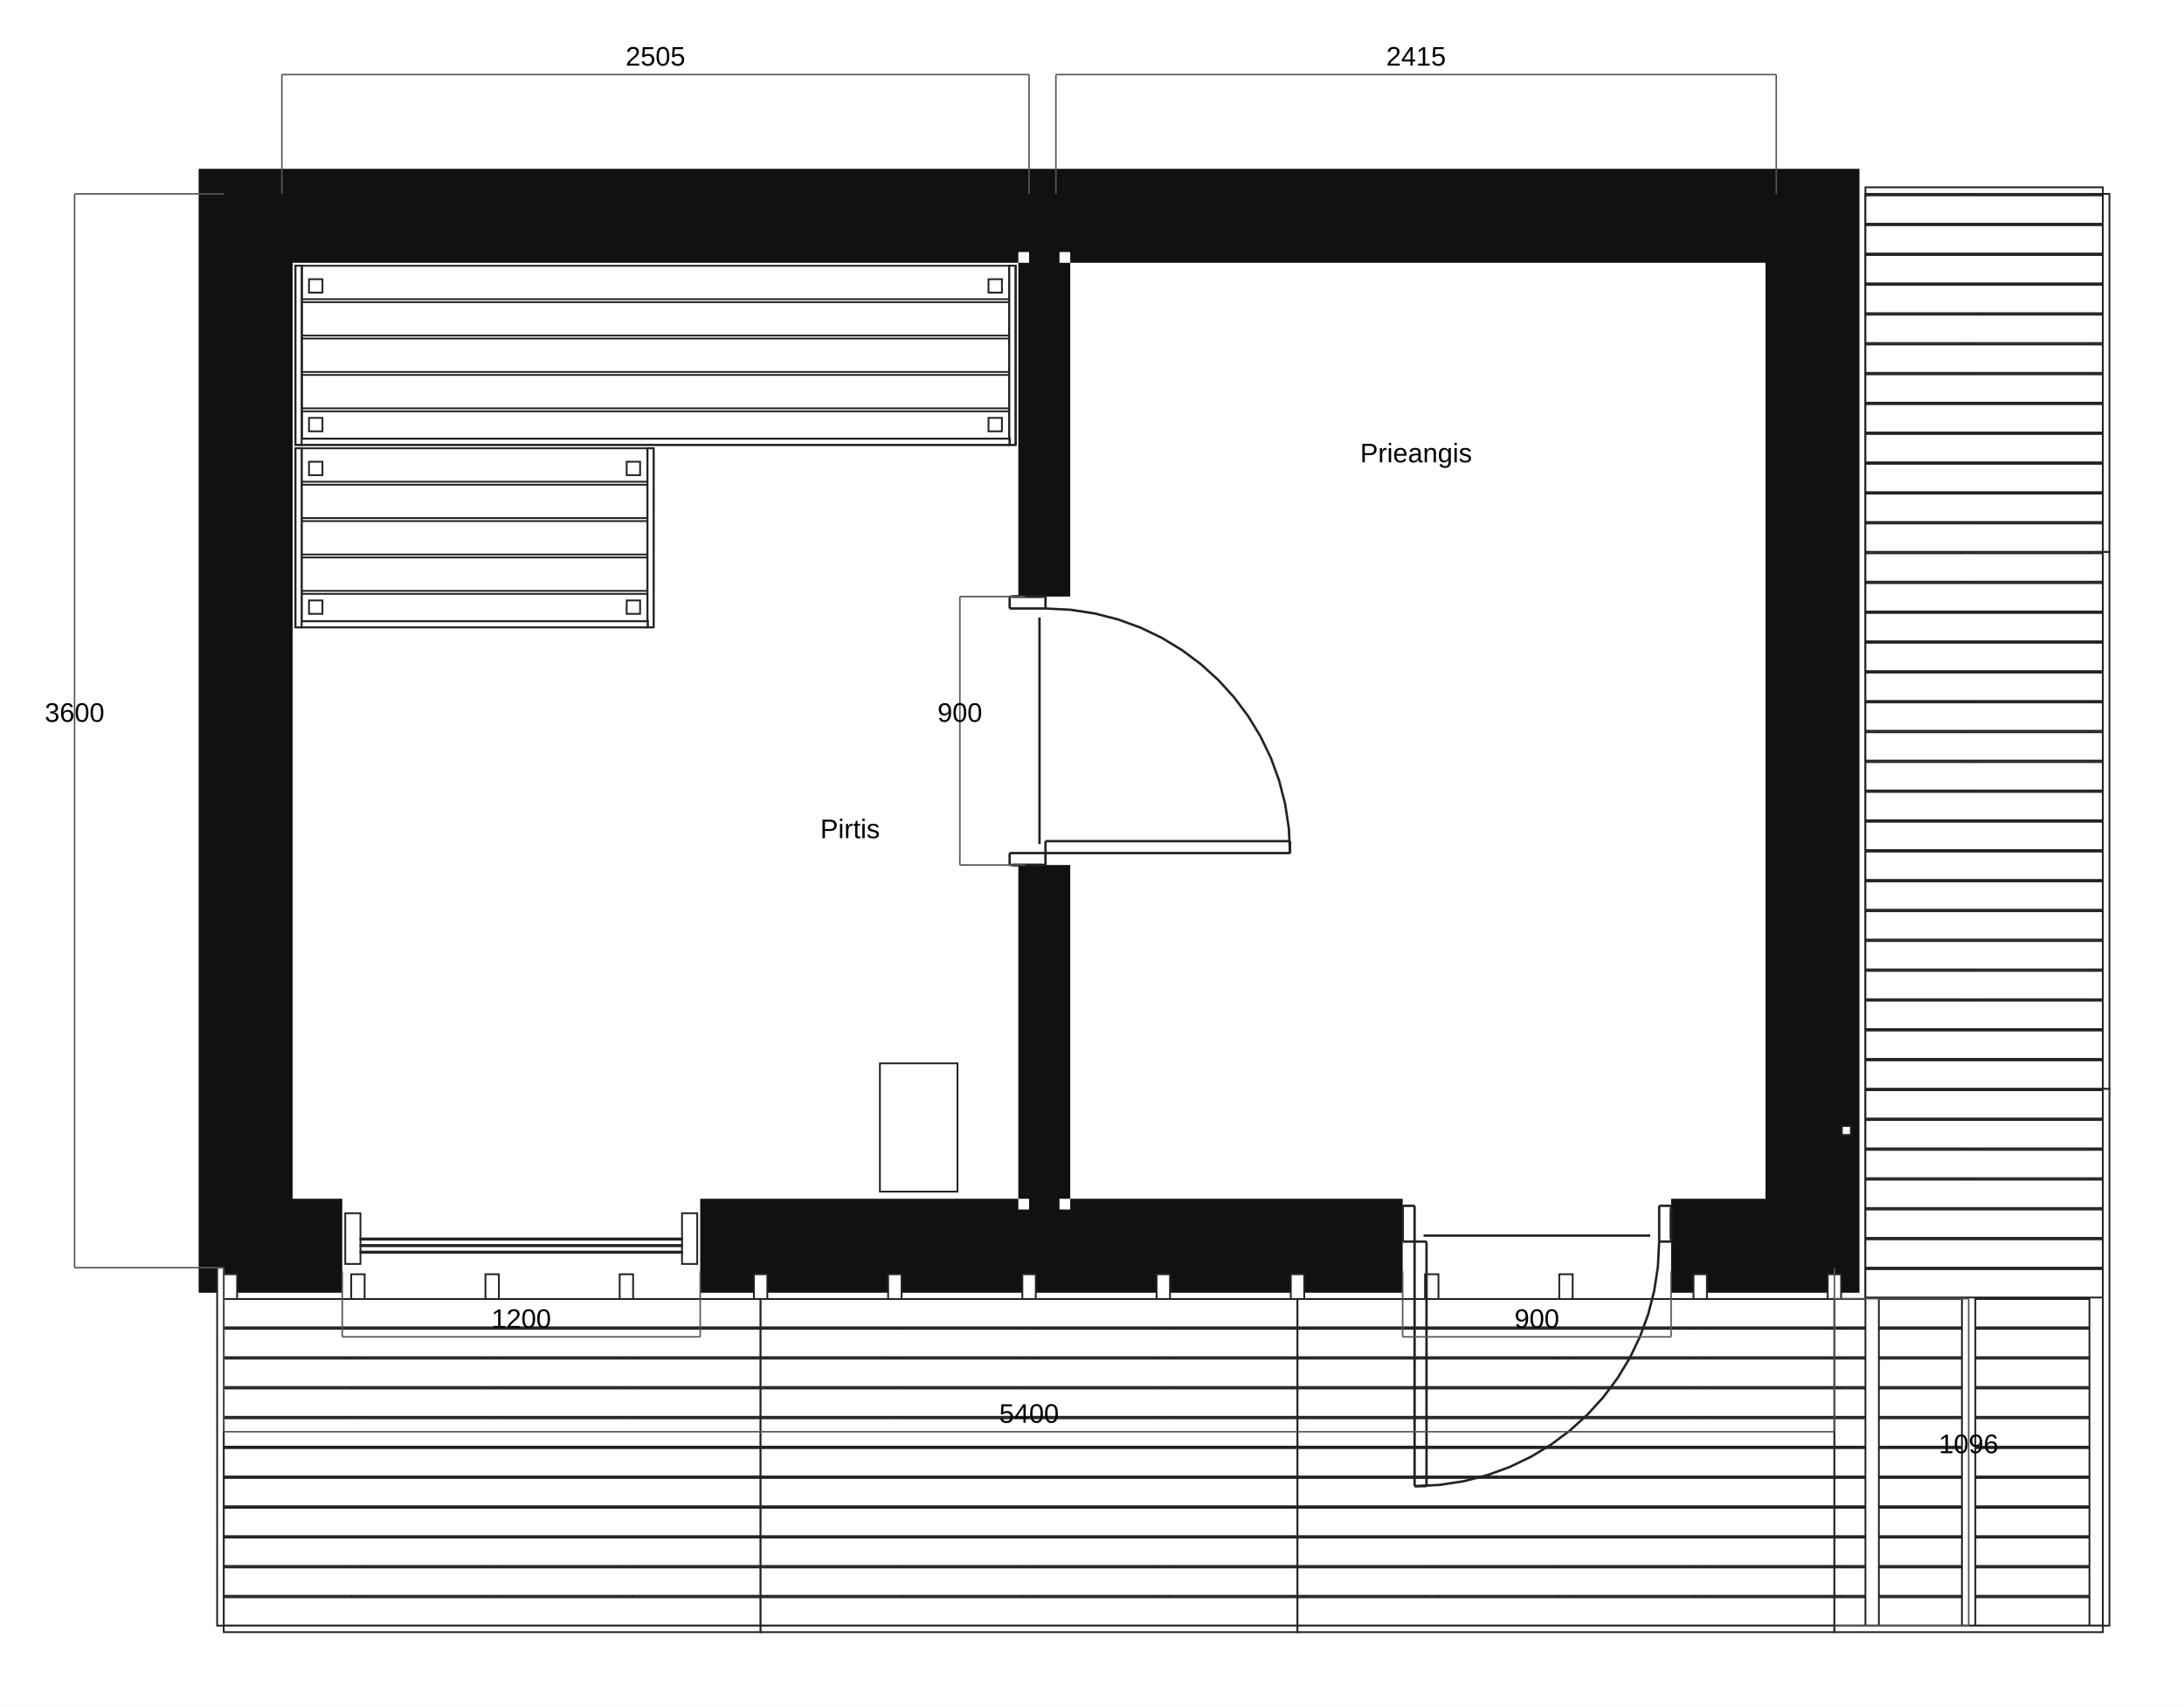
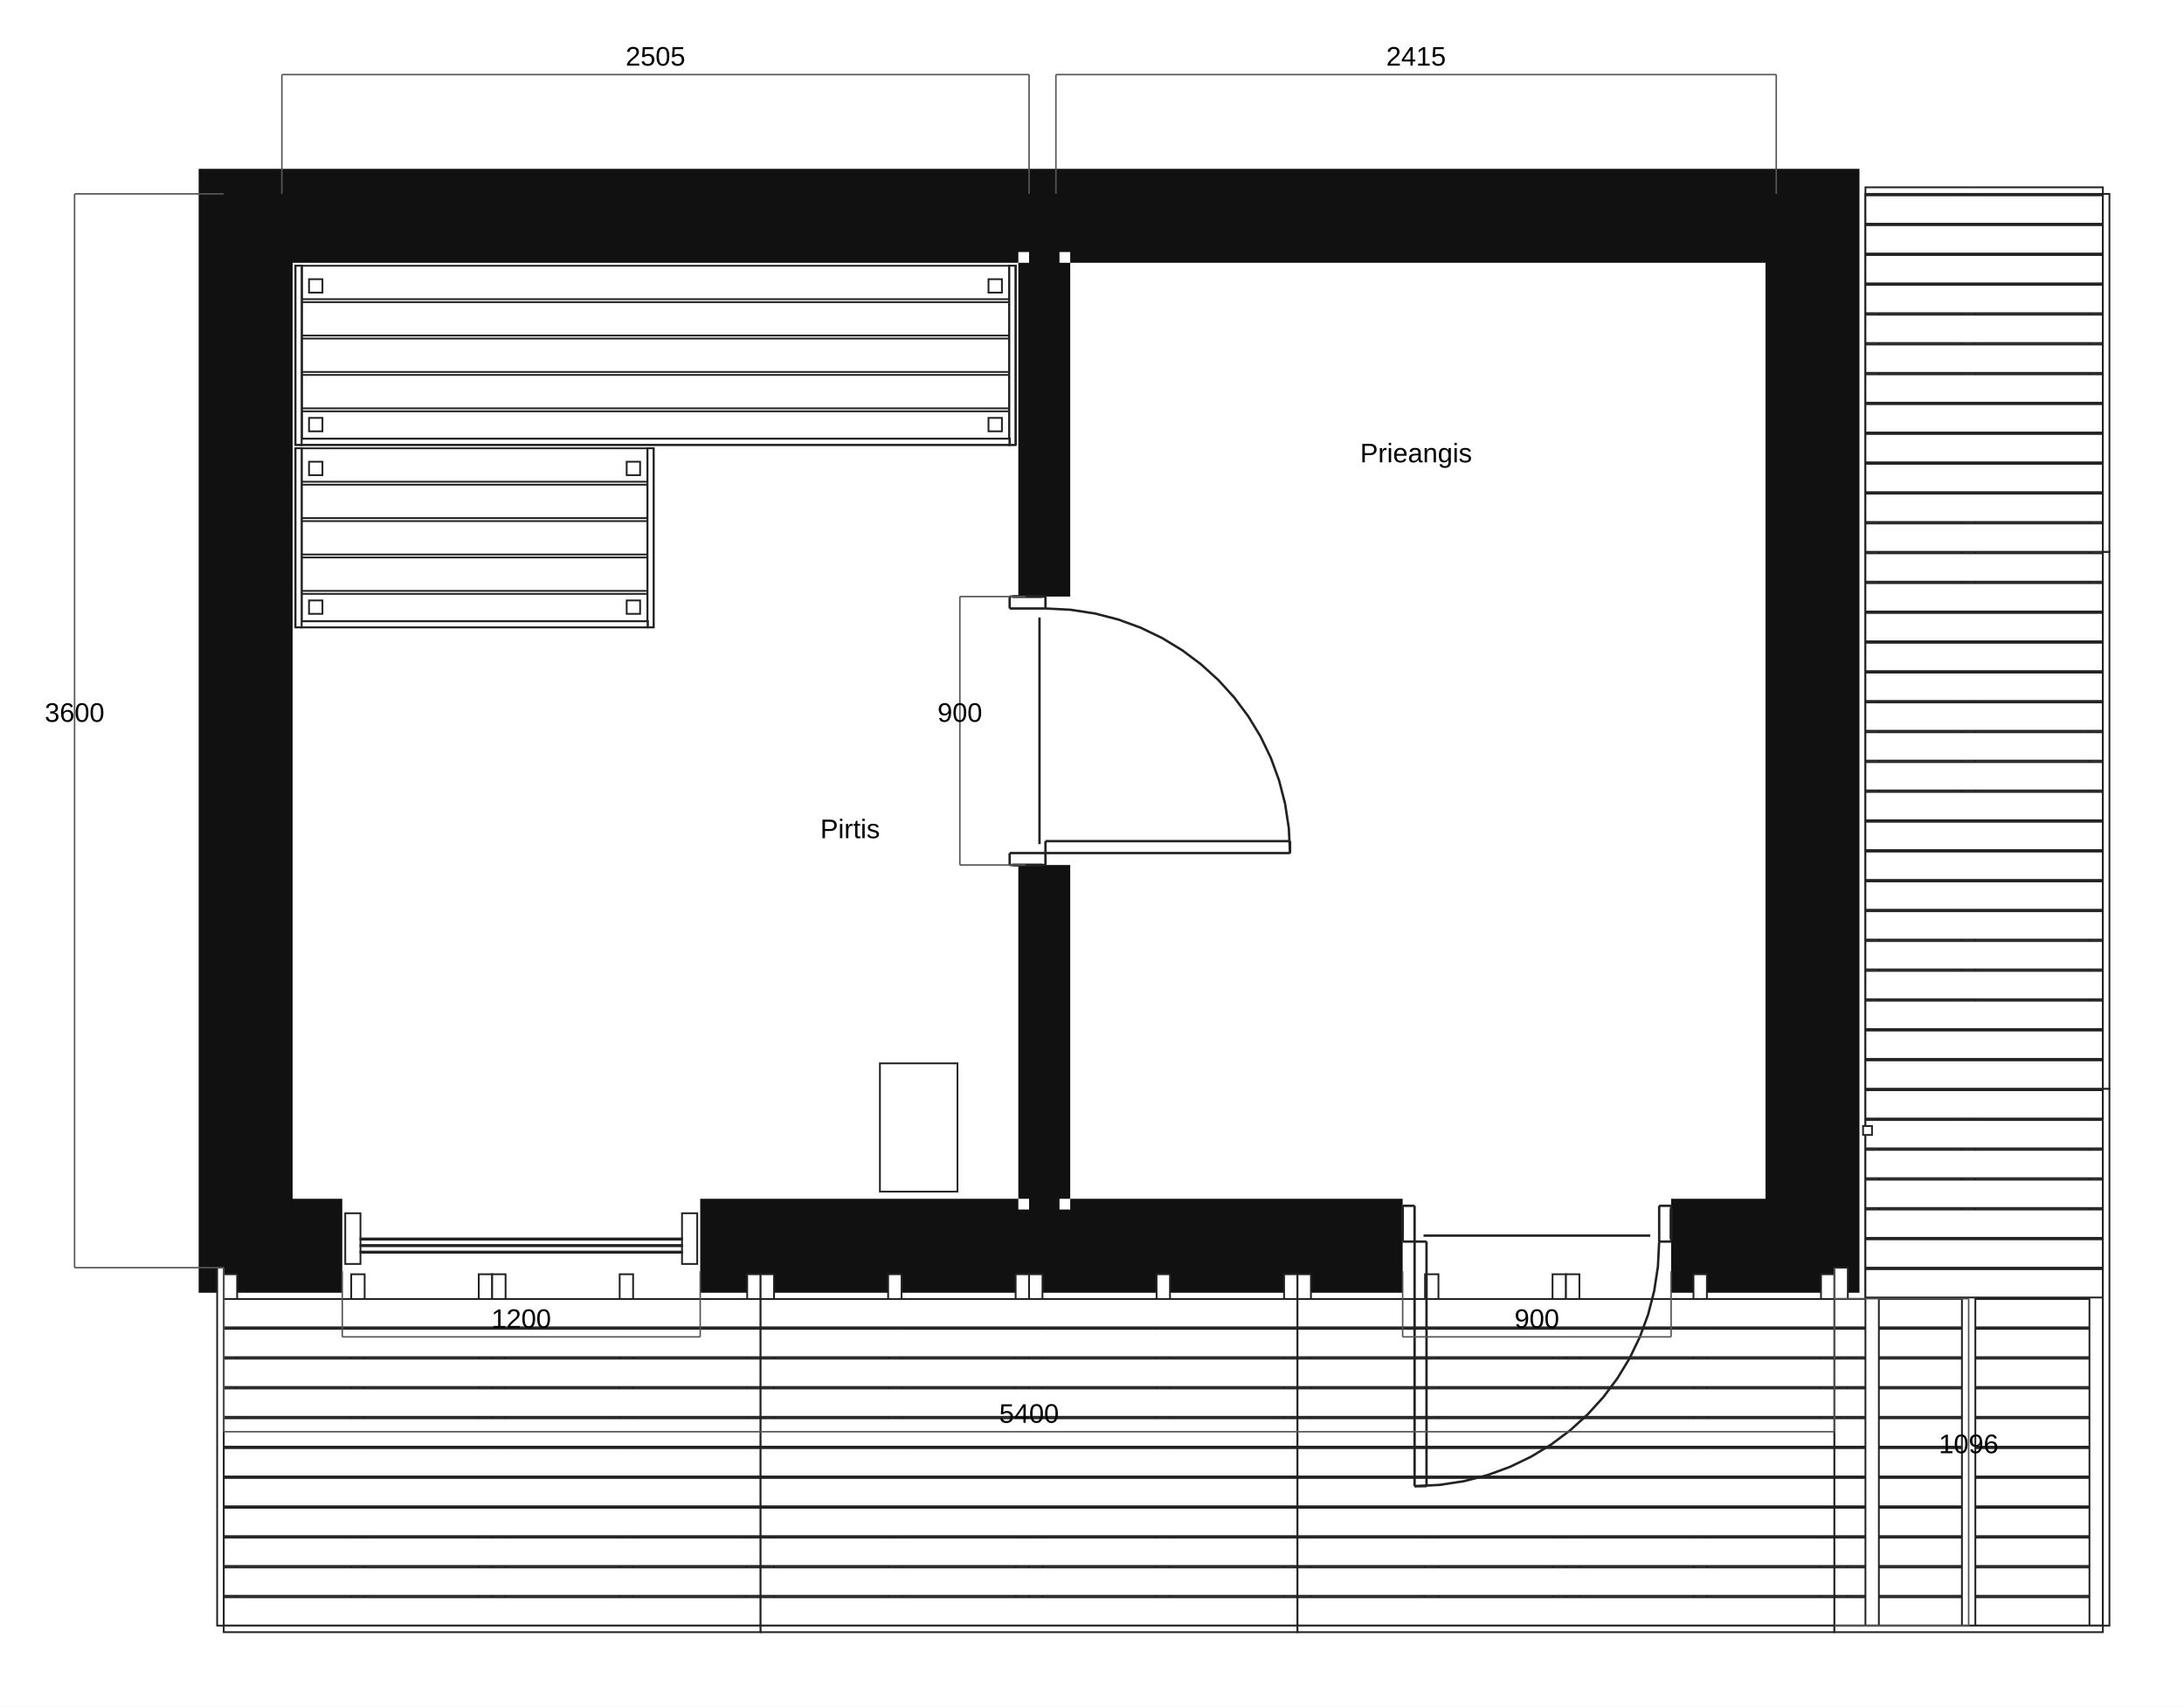
<svg xmlns="http://www.w3.org/2000/svg" viewBox="-750 -4250 7322 5722">
  <rect x="-750" y="-4250" width="7322" height="5722" fill="white" />
  <path d="M-84,84 L397.5,84 L397.5,-231 L231,-231 L231,-3369 L2664.0,-3369 L2664.0,-2250.0 L2838,-2250.0 L2838,-3369 L2802,-3369 L2802,-3405 L2838,-3405 L2838,-3369 L5169.0,-3369 L5169.0,-231 L4852.5,-231 L4852.5,84 L5484.0,84 L5484.0,-3684 L-84,-3684 Z M1597.5,84 L3952.5,84 L3952.5,-231 L2838,-231 L2838,-195 L2802,-195 L2802,-231 L2838,-231 L2838,-1350.0 L2664.0,-1350.0 L2664.0,-231 L1597.5,-231 Z M2664.0,-195 L2664.0,-231 L2700,-231 L2700,-195 Z M2664.0,-3369 L2664.0,-3405 L2700,-3405 L2700,-3369 Z" fill="#111" fill-rule="evenodd" />
  <polygon points="0,1200 45,1200 45,22 0,22" fill="#ffffff" stroke="#222" stroke-width="6" />
  <polygon points="427.5,1200 472.5,1200 472.5,22 427.5,22" fill="#ffffff" stroke="#222" stroke-width="6" />
-   <polygon points="877.5,1200 922.5,1200 922.5,22 877.5,22" fill="#ffffff" stroke="#222" stroke-width="6" />
+   <polygon points="855,1200 900,1200 900,22 855,22" fill="#ffffff" stroke="#222" stroke-width="6" />
+   <polygon points="900,1200 945,1200 945,22 900,22" fill="#ffffff" stroke="#222" stroke-width="6" />
  <polygon points="1327.5,1200 1372.5,1200 1372.5,22 1327.5,22" fill="#ffffff" stroke="#222" stroke-width="6" />
-   <polygon points="1777.5,1200 1822.5,1200 1822.5,22 1777.5,22" fill="#ffffff" stroke="#222" stroke-width="6" />
+   <polygon points="1755,1200 1800,1200 1800,22 1755,22" fill="#ffffff" stroke="#222" stroke-width="6" />
+   <polygon points="1800,1200 1845,1200 1845,22 1800,22" fill="#ffffff" stroke="#222" stroke-width="6" />
  <polygon points="2227.5,1200 2272.5,1200 2272.5,22 2227.5,22" fill="#ffffff" stroke="#222" stroke-width="6" />
-   <polygon points="2677.5,1200 2722.5,1200 2722.5,22 2677.5,22" fill="#ffffff" stroke="#222" stroke-width="6" />
+   <polygon points="2655,1200 2700,1200 2700,22 2655,22" fill="#ffffff" stroke="#222" stroke-width="6" />
+   <polygon points="2700,1200 2745,1200 2745,22 2700,22" fill="#ffffff" stroke="#222" stroke-width="6" />
  <polygon points="3127.5,1200 3172.5,1200 3172.5,22 3127.5,22" fill="#ffffff" stroke="#222" stroke-width="6" />
-   <polygon points="3577.5,1200 3622.5,1200 3622.5,22 3577.5,22" fill="#ffffff" stroke="#222" stroke-width="6" />
+   <polygon points="3555,1200 3600,1200 3600,22 3555,22" fill="#ffffff" stroke="#222" stroke-width="6" />
+   <polygon points="3600,1200 3645,1200 3645,22 3600,22" fill="#ffffff" stroke="#222" stroke-width="6" />
  <polygon points="4027.5,1200 4072.5,1200 4072.5,22 4027.5,22" fill="#ffffff" stroke="#222" stroke-width="6" />
-   <polygon points="4477.5,1200 4522.5,1200 4522.5,22 4477.5,22" fill="#ffffff" stroke="#222" stroke-width="6" />
+   <polygon points="4455,1200 4500,1200 4500,22 4455,22" fill="#ffffff" stroke="#222" stroke-width="6" />
+   <polygon points="4500,1200 4545,1200 4545,22 4500,22" fill="#ffffff" stroke="#222" stroke-width="6" />
  <polygon points="4927.5,1200 4972.5,1200 4972.5,22 4927.5,22" fill="#ffffff" stroke="#222" stroke-width="6" />
-   <polygon points="5377.5,1200 5422.5,1200 5422.5,22 5377.5,22" fill="#ffffff" stroke="#222" stroke-width="6" />
+   <polygon points="5355,1200 5400,1200 5400,22 5355,22" fill="#ffffff" stroke="#222" stroke-width="6" />
+   <polygon points="5400,1200 5445,1200 5445,0 5400,0" fill="#ffffff" stroke="#222" stroke-width="6" />
  <polygon points="0,1200 1800,1200 1800,1105 0,1105" fill="#ffffff" stroke="#222" stroke-width="6" />
  <polygon points="1800,1200 3600,1200 3600,1105 1800,1105" fill="#ffffff" stroke="#222" stroke-width="6" />
  <polygon points="3600,1200 5400,1200 5400,1105 3600,1105" fill="#ffffff" stroke="#222" stroke-width="6" />
  <polygon points="5400,1200 6300,1200 6300,1105 5400,1105" fill="#ffffff" stroke="#222" stroke-width="6" />
  <polygon points="0,1100 1800,1100 1800,1005 0,1005" fill="#ffffff" stroke="#222" stroke-width="6" />
  <polygon points="1800,1100 3600,1100 3600,1005 1800,1005" fill="#ffffff" stroke="#222" stroke-width="6" />
  <polygon points="3600,1100 5400,1100 5400,1005 3600,1005" fill="#ffffff" stroke="#222" stroke-width="6" />
  <polygon points="5400,1100 6300,1100 6300,1005 5400,1005" fill="#ffffff" stroke="#222" stroke-width="6" />
  <polygon points="0,1000 1800,1000 1800,905 0,905" fill="#ffffff" stroke="#222" stroke-width="6" />
  <polygon points="1800,1000 3600,1000 3600,905 1800,905" fill="#ffffff" stroke="#222" stroke-width="6" />
  <polygon points="3600,1000 5400,1000 5400,905 3600,905" fill="#ffffff" stroke="#222" stroke-width="6" />
  <polygon points="5400,1000 6300,1000 6300,905 5400,905" fill="#ffffff" stroke="#222" stroke-width="6" />
  <polygon points="0,900 1800,900 1800,805 0,805" fill="#ffffff" stroke="#222" stroke-width="6" />
  <polygon points="1800,900 3600,900 3600,805 1800,805" fill="#ffffff" stroke="#222" stroke-width="6" />
  <polygon points="3600,900 5400,900 5400,805 3600,805" fill="#ffffff" stroke="#222" stroke-width="6" />
  <polygon points="5400,900 6300,900 6300,805 5400,805" fill="#ffffff" stroke="#222" stroke-width="6" />
  <polygon points="0,800 1800,800 1800,705 0,705" fill="#ffffff" stroke="#222" stroke-width="6" />
  <polygon points="1800,800 3600,800 3600,705 1800,705" fill="#ffffff" stroke="#222" stroke-width="6" />
  <polygon points="3600,800 5400,800 5400,705 3600,705" fill="#ffffff" stroke="#222" stroke-width="6" />
  <polygon points="5400,800 6300,800 6300,705 5400,705" fill="#ffffff" stroke="#222" stroke-width="6" />
  <polygon points="0,700 1800,700 1800,605 0,605" fill="#ffffff" stroke="#222" stroke-width="6" />
  <polygon points="1800,700 3600,700 3600,605 1800,605" fill="#ffffff" stroke="#222" stroke-width="6" />
  <polygon points="3600,700 5400,700 5400,605 3600,605" fill="#ffffff" stroke="#222" stroke-width="6" />
  <polygon points="5400,700 6300,700 6300,605 5400,605" fill="#ffffff" stroke="#222" stroke-width="6" />
  <polygon points="0,600 1800,600 1800,505 0,505" fill="#ffffff" stroke="#222" stroke-width="6" />
  <polygon points="1800,600 3600,600 3600,505 1800,505" fill="#ffffff" stroke="#222" stroke-width="6" />
  <polygon points="3600,600 5400,600 5400,505 3600,505" fill="#ffffff" stroke="#222" stroke-width="6" />
  <polygon points="5400,600 6300,600 6300,505 5400,505" fill="#ffffff" stroke="#222" stroke-width="6" />
  <polygon points="0,500 1800,500 1800,405 0,405" fill="#ffffff" stroke="#222" stroke-width="6" />
  <polygon points="1800,500 3600,500 3600,405 1800,405" fill="#ffffff" stroke="#222" stroke-width="6" />
  <polygon points="3600,500 5400,500 5400,405 3600,405" fill="#ffffff" stroke="#222" stroke-width="6" />
  <polygon points="5400,500 6300,500 6300,405 5400,405" fill="#ffffff" stroke="#222" stroke-width="6" />
  <polygon points="0,400 1800,400 1800,305 0,305" fill="#ffffff" stroke="#222" stroke-width="6" />
  <polygon points="1800,400 3600,400 3600,305 1800,305" fill="#ffffff" stroke="#222" stroke-width="6" />
  <polygon points="3600,400 5400,400 5400,305 3600,305" fill="#ffffff" stroke="#222" stroke-width="6" />
  <polygon points="5400,400 6300,400 6300,305 5400,305" fill="#ffffff" stroke="#222" stroke-width="6" />
  <polygon points="0,300 1800,300 1800,205 0,205" fill="#ffffff" stroke="#222" stroke-width="6" />
  <polygon points="1800,300 3600,300 3600,205 1800,205" fill="#ffffff" stroke="#222" stroke-width="6" />
  <polygon points="3600,300 5400,300 5400,205 3600,205" fill="#ffffff" stroke="#222" stroke-width="6" />
  <polygon points="5400,300 6300,300 6300,205 5400,205" fill="#ffffff" stroke="#222" stroke-width="6" />
  <polygon points="0,200 1800,200 1800,105 0,105" fill="#ffffff" stroke="#222" stroke-width="6" />
  <polygon points="1800,200 3600,200 3600,105 1800,105" fill="#ffffff" stroke="#222" stroke-width="6" />
  <polygon points="3600,200 5400,200 5400,105 3600,105" fill="#ffffff" stroke="#222" stroke-width="6" />
  <polygon points="5400,200 6300,200 6300,105 5400,105" fill="#ffffff" stroke="#222" stroke-width="6" />
  <polygon points="5504,1200 5549,1200 5549,-3600 5504,-3600" fill="#ffffff" stroke="#222" stroke-width="6" />
  <polygon points="5827.5,1200 5872.5,1200 5872.5,-3600 5827.5,-3600" fill="#ffffff" stroke="#222" stroke-width="6" />
  <polygon points="6255,1200 6300,1200 6300,-3600 6255,-3600" fill="#ffffff" stroke="#222" stroke-width="6" />
  <polygon points="5504,100 6300,100 6300,5 5504,5" fill="#ffffff" stroke="#222" stroke-width="6" />
  <polygon points="5504,0 6300,0 6300,-95 5504,-95" fill="#ffffff" stroke="#222" stroke-width="6" />
  <polygon points="5504,-100 6300,-100 6300,-195 5504,-195" fill="#ffffff" stroke="#222" stroke-width="6" />
  <polygon points="5504,-200 6300,-200 6300,-295 5504,-295" fill="#ffffff" stroke="#222" stroke-width="6" />
  <polygon points="5504,-300 6300,-300 6300,-395 5504,-395" fill="#ffffff" stroke="#222" stroke-width="6" />
  <polygon points="5504,-400 6300,-400 6300,-495 5504,-495" fill="#ffffff" stroke="#222" stroke-width="6" />
  <polygon points="5504,-500 6300,-500 6300,-595 5504,-595" fill="#ffffff" stroke="#222" stroke-width="6" />
  <polygon points="5504,-600 6300,-600 6300,-695 5504,-695" fill="#ffffff" stroke="#222" stroke-width="6" />
  <polygon points="5504,-700 6300,-700 6300,-795 5504,-795" fill="#ffffff" stroke="#222" stroke-width="6" />
  <polygon points="5504,-800 6300,-800 6300,-895 5504,-895" fill="#ffffff" stroke="#222" stroke-width="6" />
  <polygon points="5504,-900 6300,-900 6300,-995 5504,-995" fill="#ffffff" stroke="#222" stroke-width="6" />
  <polygon points="5504,-1000 6300,-1000 6300,-1095 5504,-1095" fill="#ffffff" stroke="#222" stroke-width="6" />
  <polygon points="5504,-1100 6300,-1100 6300,-1195 5504,-1195" fill="#ffffff" stroke="#222" stroke-width="6" />
  <polygon points="5504,-1200 6300,-1200 6300,-1295 5504,-1295" fill="#ffffff" stroke="#222" stroke-width="6" />
  <polygon points="5504,-1300 6300,-1300 6300,-1395 5504,-1395" fill="#ffffff" stroke="#222" stroke-width="6" />
  <polygon points="5504,-1400 6300,-1400 6300,-1495 5504,-1495" fill="#ffffff" stroke="#222" stroke-width="6" />
  <polygon points="5504,-1500 6300,-1500 6300,-1595 5504,-1595" fill="#ffffff" stroke="#222" stroke-width="6" />
  <polygon points="5504,-1600 6300,-1600 6300,-1695 5504,-1695" fill="#ffffff" stroke="#222" stroke-width="6" />
  <polygon points="5504,-1700 6300,-1700 6300,-1795 5504,-1795" fill="#ffffff" stroke="#222" stroke-width="6" />
  <polygon points="5504,-1800 6300,-1800 6300,-1895 5504,-1895" fill="#ffffff" stroke="#222" stroke-width="6" />
  <polygon points="5504,-1900 6300,-1900 6300,-1995 5504,-1995" fill="#ffffff" stroke="#222" stroke-width="6" />
  <polygon points="5504,-2000 6300,-2000 6300,-2095 5504,-2095" fill="#ffffff" stroke="#222" stroke-width="6" />
  <polygon points="5504,-2100 6300,-2100 6300,-2195 5504,-2195" fill="#ffffff" stroke="#222" stroke-width="6" />
  <polygon points="5504,-2200 6300,-2200 6300,-2295 5504,-2295" fill="#ffffff" stroke="#222" stroke-width="6" />
  <polygon points="5504,-2300 6300,-2300 6300,-2395 5504,-2395" fill="#ffffff" stroke="#222" stroke-width="6" />
  <polygon points="5504,-2400 6300,-2400 6300,-2495 5504,-2495" fill="#ffffff" stroke="#222" stroke-width="6" />
  <polygon points="5504,-2500 6300,-2500 6300,-2595 5504,-2595" fill="#ffffff" stroke="#222" stroke-width="6" />
  <polygon points="5504,-2600 6300,-2600 6300,-2695 5504,-2695" fill="#ffffff" stroke="#222" stroke-width="6" />
  <polygon points="5504,-2700 6300,-2700 6300,-2795 5504,-2795" fill="#ffffff" stroke="#222" stroke-width="6" />
  <polygon points="5504,-2800 6300,-2800 6300,-2895 5504,-2895" fill="#ffffff" stroke="#222" stroke-width="6" />
  <polygon points="5504,-2900 6300,-2900 6300,-2995 5504,-2995" fill="#ffffff" stroke="#222" stroke-width="6" />
  <polygon points="5504,-3000 6300,-3000 6300,-3095 5504,-3095" fill="#ffffff" stroke="#222" stroke-width="6" />
  <polygon points="5504,-3100 6300,-3100 6300,-3195 5504,-3195" fill="#ffffff" stroke="#222" stroke-width="6" />
  <polygon points="5504,-3200 6300,-3200 6300,-3295 5504,-3295" fill="#ffffff" stroke="#222" stroke-width="6" />
  <polygon points="5504,-3300 6300,-3300 6300,-3395 5504,-3395" fill="#ffffff" stroke="#222" stroke-width="6" />
  <polygon points="5504,-3400 6300,-3400 6300,-3495 5504,-3495" fill="#ffffff" stroke="#222" stroke-width="6" />
  <polygon points="5504,-3500 6300,-3500 6300,-3595 5504,-3595" fill="#ffffff" stroke="#222" stroke-width="6" />
  <polygon points="0,1222 1800,1222 1800,1200 0,1200" fill="#ffffff" stroke="#222" stroke-width="6" />
  <polygon points="1800,1222 3600,1222 3600,1200 1800,1200" fill="#ffffff" stroke="#222" stroke-width="6" />
  <polygon points="3600,1222 5400,1222 5400,1200 3600,1200" fill="#ffffff" stroke="#222" stroke-width="6" />
  <polygon points="5400,1222 6300,1222 6300,1200 5400,1200" fill="#ffffff" stroke="#222" stroke-width="6" />
  <polygon points="-22,1200 0,1200 0,0 -22,0" fill="#ffffff" stroke="#222" stroke-width="6" />
  <polygon points="6300,1200 6322,1200 6322,-600 6300,-600" fill="#ffffff" stroke="#222" stroke-width="6" />
  <polygon points="6300,-600 6322,-600 6322,-2400 6300,-2400" fill="#ffffff" stroke="#222" stroke-width="6" />
  <polygon points="6300,-2400 6322,-2400 6322,-3600 6300,-3600" fill="#ffffff" stroke="#222" stroke-width="6" />
  <polygon points="5504,-3600 6300,-3600 6300,-3622 5504,-3622" fill="#ffffff" stroke="#222" stroke-width="6" />
  <polygon points="241,-2759 2654,-2759 2654,-2871 241,-2871" fill="#ffffff" stroke="#222" stroke-width="6" />
  <polygon points="241,-2881 2654,-2881 2654,-2993 241,-2993" fill="#ffffff" stroke="#222" stroke-width="6" />
  <polygon points="241,-3003 2654,-3003 2654,-3115 241,-3115" fill="#ffffff" stroke="#222" stroke-width="6" />
  <polygon points="241,-3125 2654,-3125 2654,-3237 241,-3237" fill="#ffffff" stroke="#222" stroke-width="6" />
  <polygon points="241,-3247 2654,-3247 2654,-3359 241,-3359" fill="#ffffff" stroke="#222" stroke-width="6" />
  <polygon points="286,-2804 331,-2804 331,-2849 286,-2849" fill="#ffffff" stroke="#222" stroke-width="6" />
  <polygon points="2564,-2804 2609,-2804 2609,-2849 2564,-2849" fill="#ffffff" stroke="#222" stroke-width="6" />
  <polygon points="286,-3269 331,-3269 331,-3314 286,-3314" fill="#ffffff" stroke="#222" stroke-width="6" />
  <polygon points="2564,-3269 2609,-3269 2609,-3314 2564,-3314" fill="#ffffff" stroke="#222" stroke-width="6" />
  <polygon points="2634,-2759 2654,-2759 2654,-3359 2634,-3359" fill="#ffffff" stroke="#222" stroke-width="6" />
  <polygon points="2634,-2759 2654,-2759 2654,-3359 2634,-3359" fill="#ffffff" stroke="#222" stroke-width="6" />
  <polygon points="2634,-2759 2654,-2759 2654,-3359 2634,-3359" fill="#ffffff" stroke="#222" stroke-width="6" />
  <polygon points="2634,-2759 2654,-2759 2654,-3359 2634,-3359" fill="#ffffff" stroke="#222" stroke-width="6" />
  <polygon points="2634,-2759 2654,-2759 2654,-3359 2634,-3359" fill="#ffffff" stroke="#222" stroke-width="6" />
  <polygon points="2634,-2759 2654,-2759 2654,-3359 2634,-3359" fill="#ffffff" stroke="#222" stroke-width="6" />
  <polygon points="2634,-2759 2654,-2759 2654,-3359 2634,-3359" fill="#ffffff" stroke="#222" stroke-width="6" />
  <polygon points="2634,-2759 2654,-2759 2654,-3359 2634,-3359" fill="#ffffff" stroke="#222" stroke-width="6" />
  <polygon points="261,-2759 2634,-2759 2634,-2779 261,-2779" fill="#ffffff" stroke="#222" stroke-width="6" />
  <polygon points="241,-2759 261,-2759 261,-3359 241,-3359" fill="#ffffff" stroke="#222" stroke-width="6" />
  <polygon points="261,-2759 2634,-2759 2634,-2779 261,-2779" fill="#ffffff" stroke="#222" stroke-width="6" />
  <polygon points="241,-2759 261,-2759 261,-3359 241,-3359" fill="#ffffff" stroke="#222" stroke-width="6" />
  <polygon points="261,-2759 2634,-2759 2634,-2779 261,-2779" fill="#ffffff" stroke="#222" stroke-width="6" />
  <polygon points="241,-2759 261,-2759 261,-3359 241,-3359" fill="#ffffff" stroke="#222" stroke-width="6" />
  <polygon points="261,-2759 2634,-2759 2634,-2779 261,-2779" fill="#ffffff" stroke="#222" stroke-width="6" />
  <polygon points="241,-2759 261,-2759 261,-3359 241,-3359" fill="#ffffff" stroke="#222" stroke-width="6" />
  <polygon points="261,-2759 2634,-2759 2634,-2779 261,-2779" fill="#ffffff" stroke="#222" stroke-width="6" />
  <polygon points="241,-2759 261,-2759 261,-3359 241,-3359" fill="#ffffff" stroke="#222" stroke-width="6" />
  <polygon points="261,-2759 2634,-2759 2634,-2779 261,-2779" fill="#ffffff" stroke="#222" stroke-width="6" />
  <polygon points="241,-2759 261,-2759 261,-3359 241,-3359" fill="#ffffff" stroke="#222" stroke-width="6" />
  <polygon points="261,-2759 2634,-2759 2634,-2779 261,-2779" fill="#ffffff" stroke="#222" stroke-width="6" />
  <polygon points="241,-2759 261,-2759 261,-3359 241,-3359" fill="#ffffff" stroke="#222" stroke-width="6" />
  <polygon points="261,-2759 2634,-2759 2634,-2779 261,-2779" fill="#ffffff" stroke="#222" stroke-width="6" />
  <polygon points="241,-2759 261,-2759 261,-3359 241,-3359" fill="#ffffff" stroke="#222" stroke-width="6" />
  <polygon points="241,-2147 1441,-2147 1441,-2259 241,-2259" fill="#ffffff" stroke="#222" stroke-width="6" />
  <polygon points="241,-2269 1441,-2269 1441,-2381 241,-2381" fill="#ffffff" stroke="#222" stroke-width="6" />
  <polygon points="241,-2391 1441,-2391 1441,-2503 241,-2503" fill="#ffffff" stroke="#222" stroke-width="6" />
  <polygon points="241,-2513 1441,-2513 1441,-2625 241,-2625" fill="#ffffff" stroke="#222" stroke-width="6" />
  <polygon points="241,-2635 1441,-2635 1441,-2747 241,-2747" fill="#ffffff" stroke="#222" stroke-width="6" />
  <polygon points="286,-2192 331,-2192 331,-2237 286,-2237" fill="#ffffff" stroke="#222" stroke-width="6" />
  <polygon points="1351,-2192 1396,-2192 1396,-2237 1351,-2237" fill="#ffffff" stroke="#222" stroke-width="6" />
  <polygon points="286,-2657 331,-2657 331,-2702 286,-2702" fill="#ffffff" stroke="#222" stroke-width="6" />
  <polygon points="1351,-2657 1396,-2657 1396,-2702 1351,-2702" fill="#ffffff" stroke="#222" stroke-width="6" />
  <polygon points="1421,-2147 1441,-2147 1441,-2747 1421,-2747" fill="#ffffff" stroke="#222" stroke-width="6" />
  <polygon points="1421,-2147 1441,-2147 1441,-2747 1421,-2747" fill="#ffffff" stroke="#222" stroke-width="6" />
  <polygon points="1421,-2147 1441,-2147 1441,-2747 1421,-2747" fill="#ffffff" stroke="#222" stroke-width="6" />
  <polygon points="1421,-2147 1441,-2147 1441,-2747 1421,-2747" fill="#ffffff" stroke="#222" stroke-width="6" />
  <polygon points="261,-2147 1421,-2147 1421,-2167 261,-2167" fill="#ffffff" stroke="#222" stroke-width="6" />
  <polygon points="241,-2147 261,-2147 261,-2747 241,-2747" fill="#ffffff" stroke="#222" stroke-width="6" />
  <polygon points="261,-2147 1421,-2147 1421,-2167 261,-2167" fill="#ffffff" stroke="#222" stroke-width="6" />
  <polygon points="241,-2147 261,-2147 261,-2747 241,-2747" fill="#ffffff" stroke="#222" stroke-width="6" />
  <polygon points="261,-2147 1421,-2147 1421,-2167 261,-2167" fill="#ffffff" stroke="#222" stroke-width="6" />
  <polygon points="241,-2147 261,-2147 261,-2747 241,-2747" fill="#ffffff" stroke="#222" stroke-width="6" />
  <polygon points="261,-2147 1421,-2147 1421,-2167 261,-2167" fill="#ffffff" stroke="#222" stroke-width="6" />
  <polygon points="241,-2147 261,-2147 261,-2747 241,-2747" fill="#ffffff" stroke="#222" stroke-width="6" />
  <polygon points="2200,-255 2460,-255 2460,-685 2200,-685" fill="#ffffff" stroke="#222" stroke-width="6" />
  <polygon points="407.5,-12.5 458.5,-12.5 458.5,-182.5 407.5,-182.5" fill="#ffffff" stroke="#222" stroke-width="6" />
  <polygon points="1536.5,-12.5 1587.5,-12.5 1587.5,-182.5 1536.5,-182.5" fill="#ffffff" stroke="#222" stroke-width="6" />
  <polygon points="458.5,-50.0 1536.5,-50.0 1536.5,-54.0 458.5,-54.0" fill="#ffffff" stroke="#222" stroke-width="6" />
  <polygon points="458.5,-72.0 1536.5,-72.0 1536.5,-76.0 458.5,-76.0" fill="#ffffff" stroke="#222" stroke-width="6" />
  <polygon points="458.5,-94.0 1536.5,-94.0 1536.5,-98.0 458.5,-98.0" fill="#ffffff" stroke="#222" stroke-width="6" />
-   <polygon points="5425.0,-445.0 5455.0,-445.0 5455.0,-475.0 5425.0,-475.0" fill="#ffffff" stroke="#222" stroke-width="6" />
+   <polygon points="5496.0,-445.0 5526.0,-445.0 5526.0,-475.0 5496.0,-475.0" fill="#ffffff" stroke="#222" stroke-width="6" />
  <polyline points="4782.5,-107.5 4022.5,-107.5" fill="none" stroke="#222" stroke-width="8" />
  <polyline points="3992.5,732.5 4076.34,728.266 4157.759,715.841 4236.343,695.634 4311.681,668.06 4383.361,633.53 4450.97,592.457 4514.096,545.252 4572.328,492.328 4625.252,434.096 4672.457,370.97 4713.53,303.361 4748.06,231.681 4775.634,156.343 4795.841,77.759 4808.266,-3.66 4812.5,-87.5" fill="none" stroke="#222" stroke-width="8" />
  <polyline points="4852.5,-207.5 4812.5,-207.5" fill="none" stroke="#222" stroke-width="8" />
  <polyline points="4812.5,-207.5 4812.5,-87.5" fill="none" stroke="#222" stroke-width="8" />
  <polyline points="4812.5,-87.5 4852.5,-87.5" fill="none" stroke="#222" stroke-width="8" />
  <polyline points="4852.5,-87.5 4852.5,-207.5" fill="none" stroke="#222" stroke-width="8" />
  <polyline points="3952.5,-87.5 3992.5,-87.5" fill="none" stroke="#222" stroke-width="8" />
  <polyline points="3992.5,-87.5 3992.5,-207.5" fill="none" stroke="#222" stroke-width="8" />
  <polyline points="3992.5,-207.5 3952.5,-207.5" fill="none" stroke="#222" stroke-width="8" />
  <polyline points="3952.5,-207.5 3952.5,-87.5" fill="none" stroke="#222" stroke-width="8" />
  <polyline points="3992.5,732.5 3992.5,-87.5" fill="none" stroke="#222" stroke-width="8" />
  <polyline points="3992.5,-87.5 4032.5,-87.5" fill="none" stroke="#222" stroke-width="8" />
  <polyline points="4032.5,-87.5 4032.5,732.5" fill="none" stroke="#222" stroke-width="8" />
  <polyline points="4032.5,732.5 3992.5,732.5" fill="none" stroke="#222" stroke-width="8" />
  <polyline points="4852.5,-97.5 4852.5,-197.5" fill="none" stroke="#222" stroke-width="8" />
  <polyline points="4852.5,-97.5 4852.5,-197.5" fill="none" stroke="#222" stroke-width="8" />
  <polyline points="3952.5,-97.5 3952.5,-197.5" fill="none" stroke="#222" stroke-width="8" />
  <polyline points="3952.5,-97.5 3952.5,-197.5" fill="none" stroke="#222" stroke-width="8" />
  <polyline points="2735.0,-2180.0 2735.0,-1420.0" fill="none" stroke="#222" stroke-width="8" />
  <polyline points="3575.0,-1390.0 3570.766,-1473.84 3558.341,-1555.259 3538.134,-1633.843 3510.56,-1709.181 3476.03,-1780.861 3434.957,-1848.47 3387.752,-1911.596 3334.828,-1969.828 3276.596,-2022.752 3213.47,-2069.957 3145.861,-2111.03 3074.181,-2145.56 2998.843,-2173.134 2920.259,-2193.341 2838.84,-2205.766 2755.0,-2210.0" fill="none" stroke="#222" stroke-width="8" />
  <polyline points="2635.0,-2250.0 2635.0,-2210.0" fill="none" stroke="#222" stroke-width="8" />
  <polyline points="2635.0,-2210.0 2755.0,-2210.0" fill="none" stroke="#222" stroke-width="8" />
  <polyline points="2755.0,-2210.0 2755.0,-2250.0" fill="none" stroke="#222" stroke-width="8" />
  <polyline points="2755.0,-2250.0 2635.0,-2250.0" fill="none" stroke="#222" stroke-width="8" />
  <polyline points="2755.0,-1350.0 2755.0,-1390.0" fill="none" stroke="#222" stroke-width="8" />
  <polyline points="2755.0,-1390.0 2635.0,-1390.0" fill="none" stroke="#222" stroke-width="8" />
  <polyline points="2635.0,-1390.0 2635.0,-1350.0" fill="none" stroke="#222" stroke-width="8" />
  <polyline points="2635.0,-1350.0 2755.0,-1350.0" fill="none" stroke="#222" stroke-width="8" />
  <polyline points="3575.0,-1390.0 2755.0,-1390.0" fill="none" stroke="#222" stroke-width="8" />
  <polyline points="2755.0,-1390.0 2755.0,-1430.0" fill="none" stroke="#222" stroke-width="8" />
  <polyline points="2755.0,-1430.0 3575.0,-1430.0" fill="none" stroke="#222" stroke-width="8" />
  <polyline points="3575.0,-1430.0 3575.0,-1390.0" fill="none" stroke="#222" stroke-width="8" />
  <polyline points="2745.0,-2250.0 2645.0,-2250.0" fill="none" stroke="#222" stroke-width="8" />
  <polyline points="2745.0,-2250.0 2645.0,-2250.0" fill="none" stroke="#222" stroke-width="8" />
  <polyline points="2745.0,-1350.0 2645.0,-1350.0" fill="none" stroke="#222" stroke-width="8" />
  <polyline points="2745.0,-1350.0 2645.0,-1350.0" fill="none" stroke="#222" stroke-width="8" />
  <text x="2100" y="-1440.0" font-family="Arial" font-size="90" text-anchor="middle">Pirtis</text>
  <text x="3997.5" y="-2700.0" font-family="Arial" font-size="90" text-anchor="middle">Prieangis</text>
  <path d="M0,0 L0,550" stroke="#555" stroke-width="5" />
  <path d="M5400,0 L5400,550" stroke="#555" stroke-width="5" />
  <path d="M0,550 L5400,550" stroke="#555" stroke-width="5" />
  <text x="2700.0" y="520.0" font-family="Arial" font-size="90" text-anchor="middle">5400</text>
  <path d="M0,0 L-500,0" stroke="#555" stroke-width="5" />
  <path d="M0,-3600 L-500,-3600" stroke="#555" stroke-width="5" />
  <path d="M-500,0 L-500,-3600" stroke="#555" stroke-width="5" />
  <text x="-500.0" y="-1830.0" font-family="Arial" font-size="90" text-anchor="middle">3600</text>
  <path d="M195,-3600 L195,-4000" stroke="#555" stroke-width="5" />
  <path d="M2700,-3600 L2700,-4000" stroke="#555" stroke-width="5" />
  <path d="M195,-4000 L2700,-4000" stroke="#555" stroke-width="5" />
  <text x="1447.5" y="-4030.0" font-family="Arial" font-size="90" text-anchor="middle">2505</text>
  <path d="M2790,-3600 L2790,-4000" stroke="#555" stroke-width="5" />
  <path d="M5205,-3600 L5205,-4000" stroke="#555" stroke-width="5" />
  <path d="M2790,-4000 L5205,-4000" stroke="#555" stroke-width="5" />
  <text x="3997.5" y="-4030.0" font-family="Arial" font-size="90" text-anchor="middle">2415</text>
  <path d="M397.5,12 L397.5,232" stroke="#555" stroke-width="5" />
  <path d="M1597.5,12 L1597.5,232" stroke="#555" stroke-width="5" />
  <path d="M397.5,232 L1597.5,232" stroke="#555" stroke-width="5" />
  <text x="997.5" y="202.0" font-family="Arial" font-size="90" text-anchor="middle">1200</text>
  <path d="M3952.5,12 L3952.5,232" stroke="#555" stroke-width="5" />
  <path d="M4852.5,12 L4852.5,232" stroke="#555" stroke-width="5" />
  <path d="M3952.5,232 L4852.5,232" stroke="#555" stroke-width="5" />
  <text x="4402.5" y="202.0" font-family="Arial" font-size="90" text-anchor="middle">900</text>
  <path d="M2688,-1350.0 L2468,-1350.0" stroke="#555" stroke-width="5" />
  <path d="M2688,-2250.0 L2468,-2250.0" stroke="#555" stroke-width="5" />
  <path d="M2468,-1350.0 L2468,-2250.0" stroke="#555" stroke-width="5" />
  <text x="2468.0" y="-1830.0" font-family="Arial" font-size="90" text-anchor="middle">900</text>
  <path d="M5400,1200 L5850,1200" stroke="#555" stroke-width="5" />
  <path d="M5400,104 L5850,104" stroke="#555" stroke-width="5" />
  <path d="M5850,1200 L5850,104" stroke="#555" stroke-width="5" />
  <text x="5850.0" y="622.0" font-family="Arial" font-size="90" text-anchor="middle">1096</text>
</svg>
